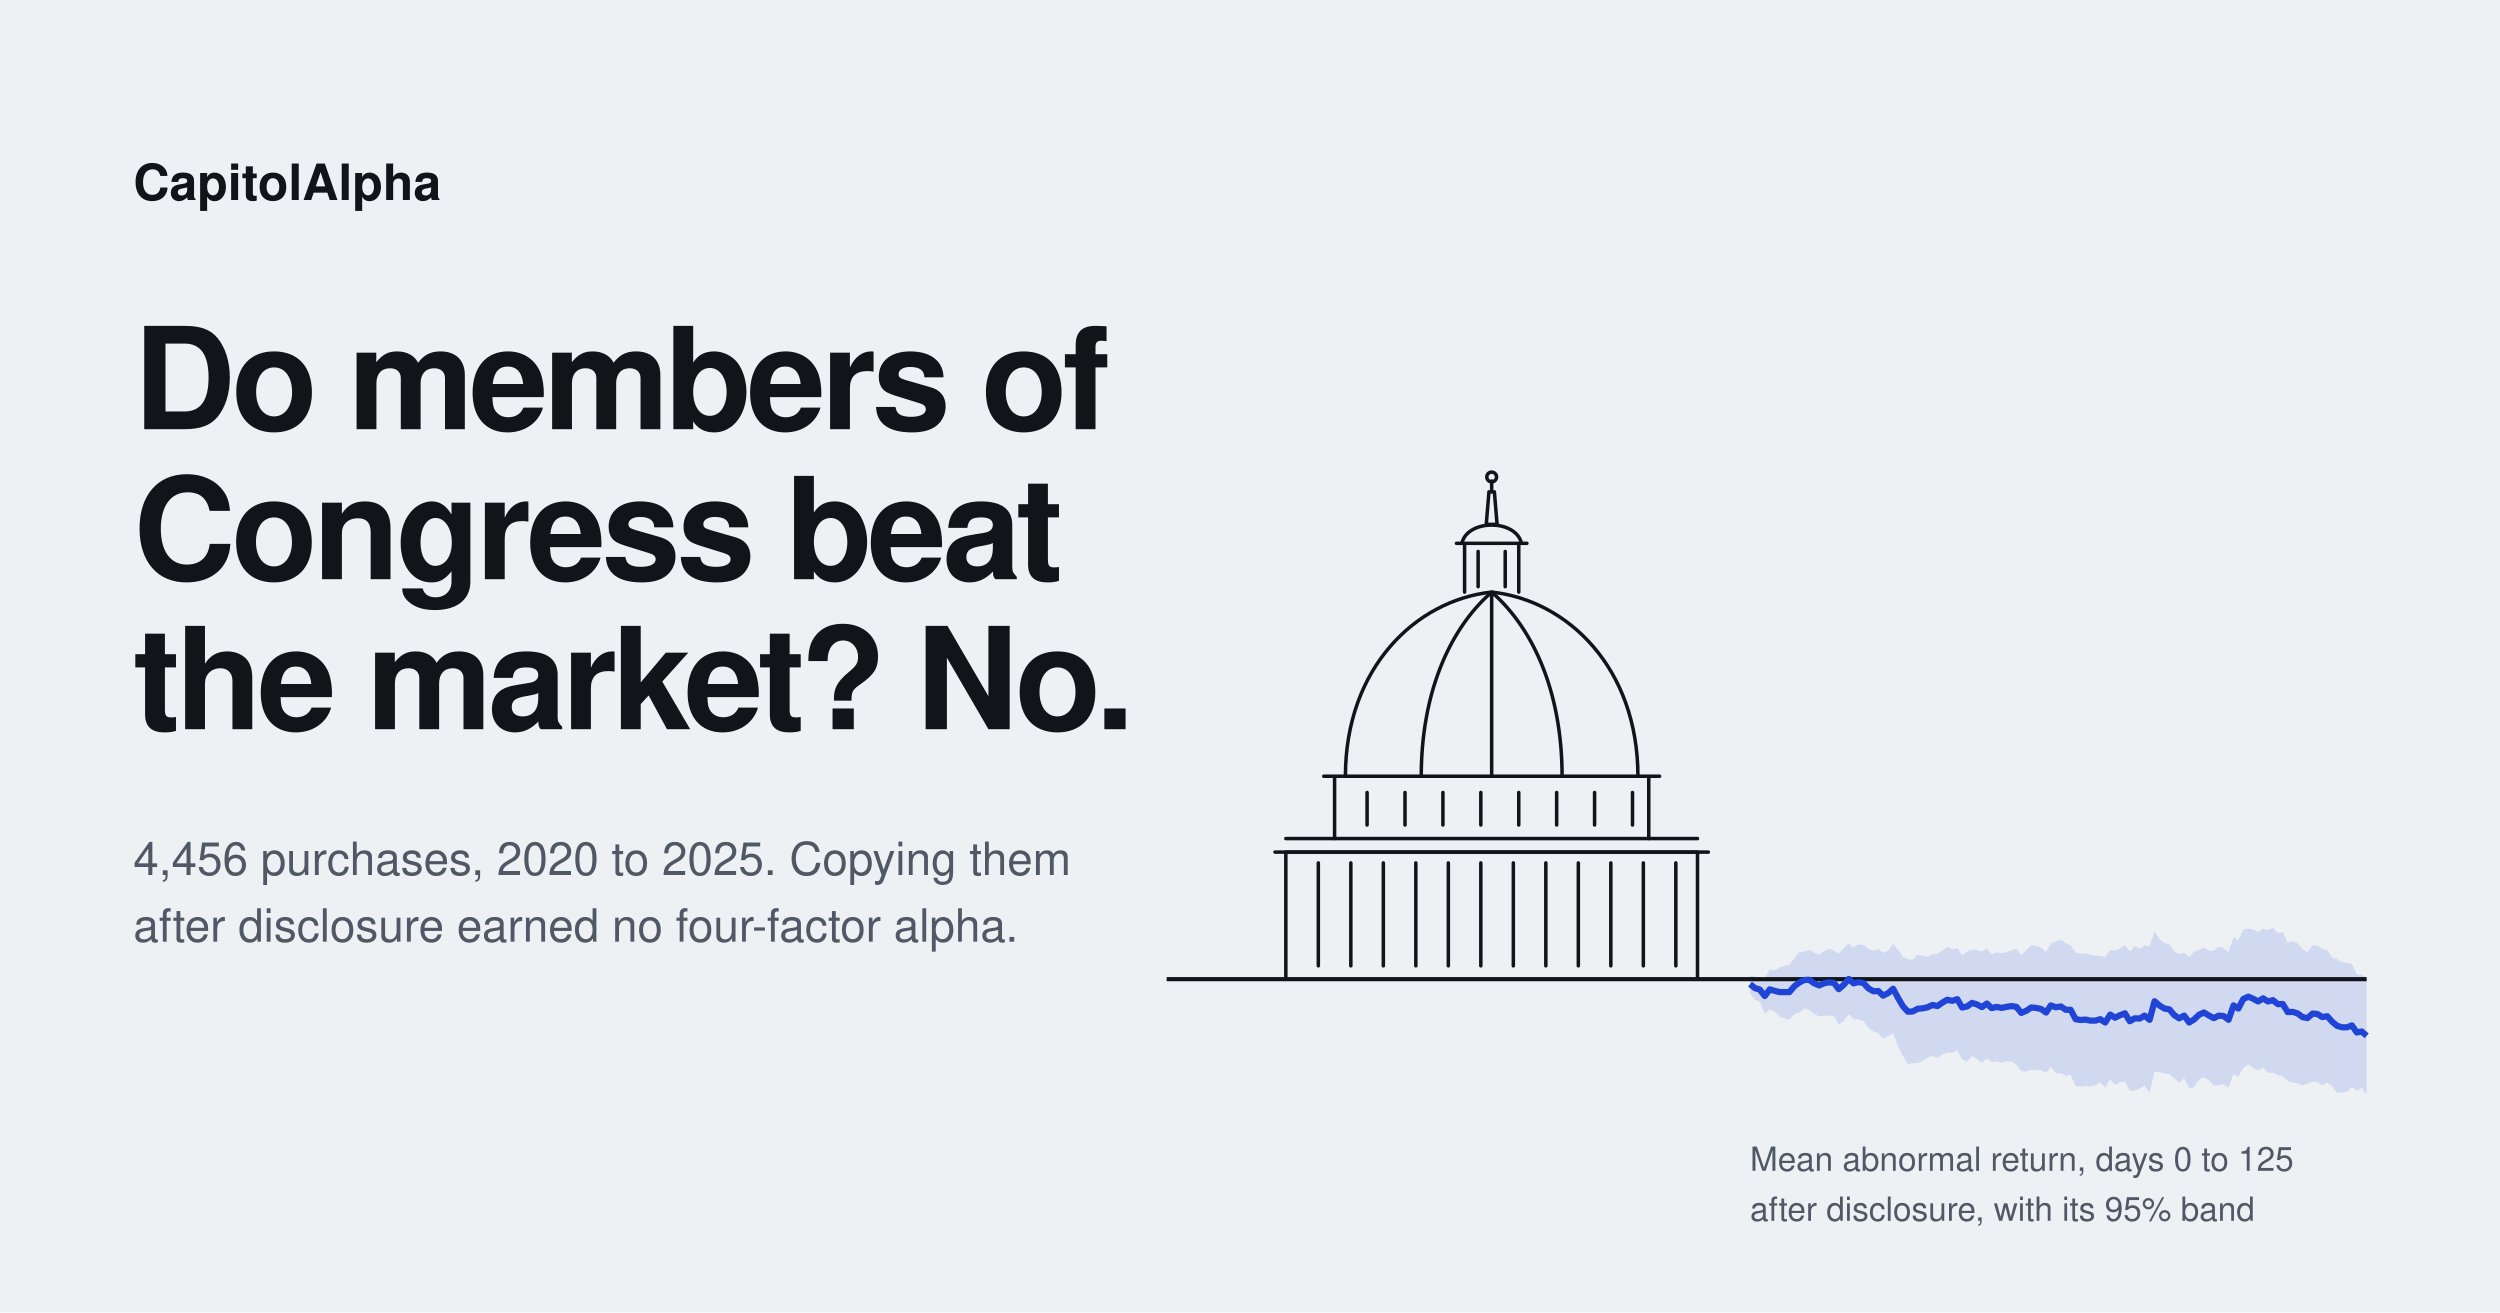
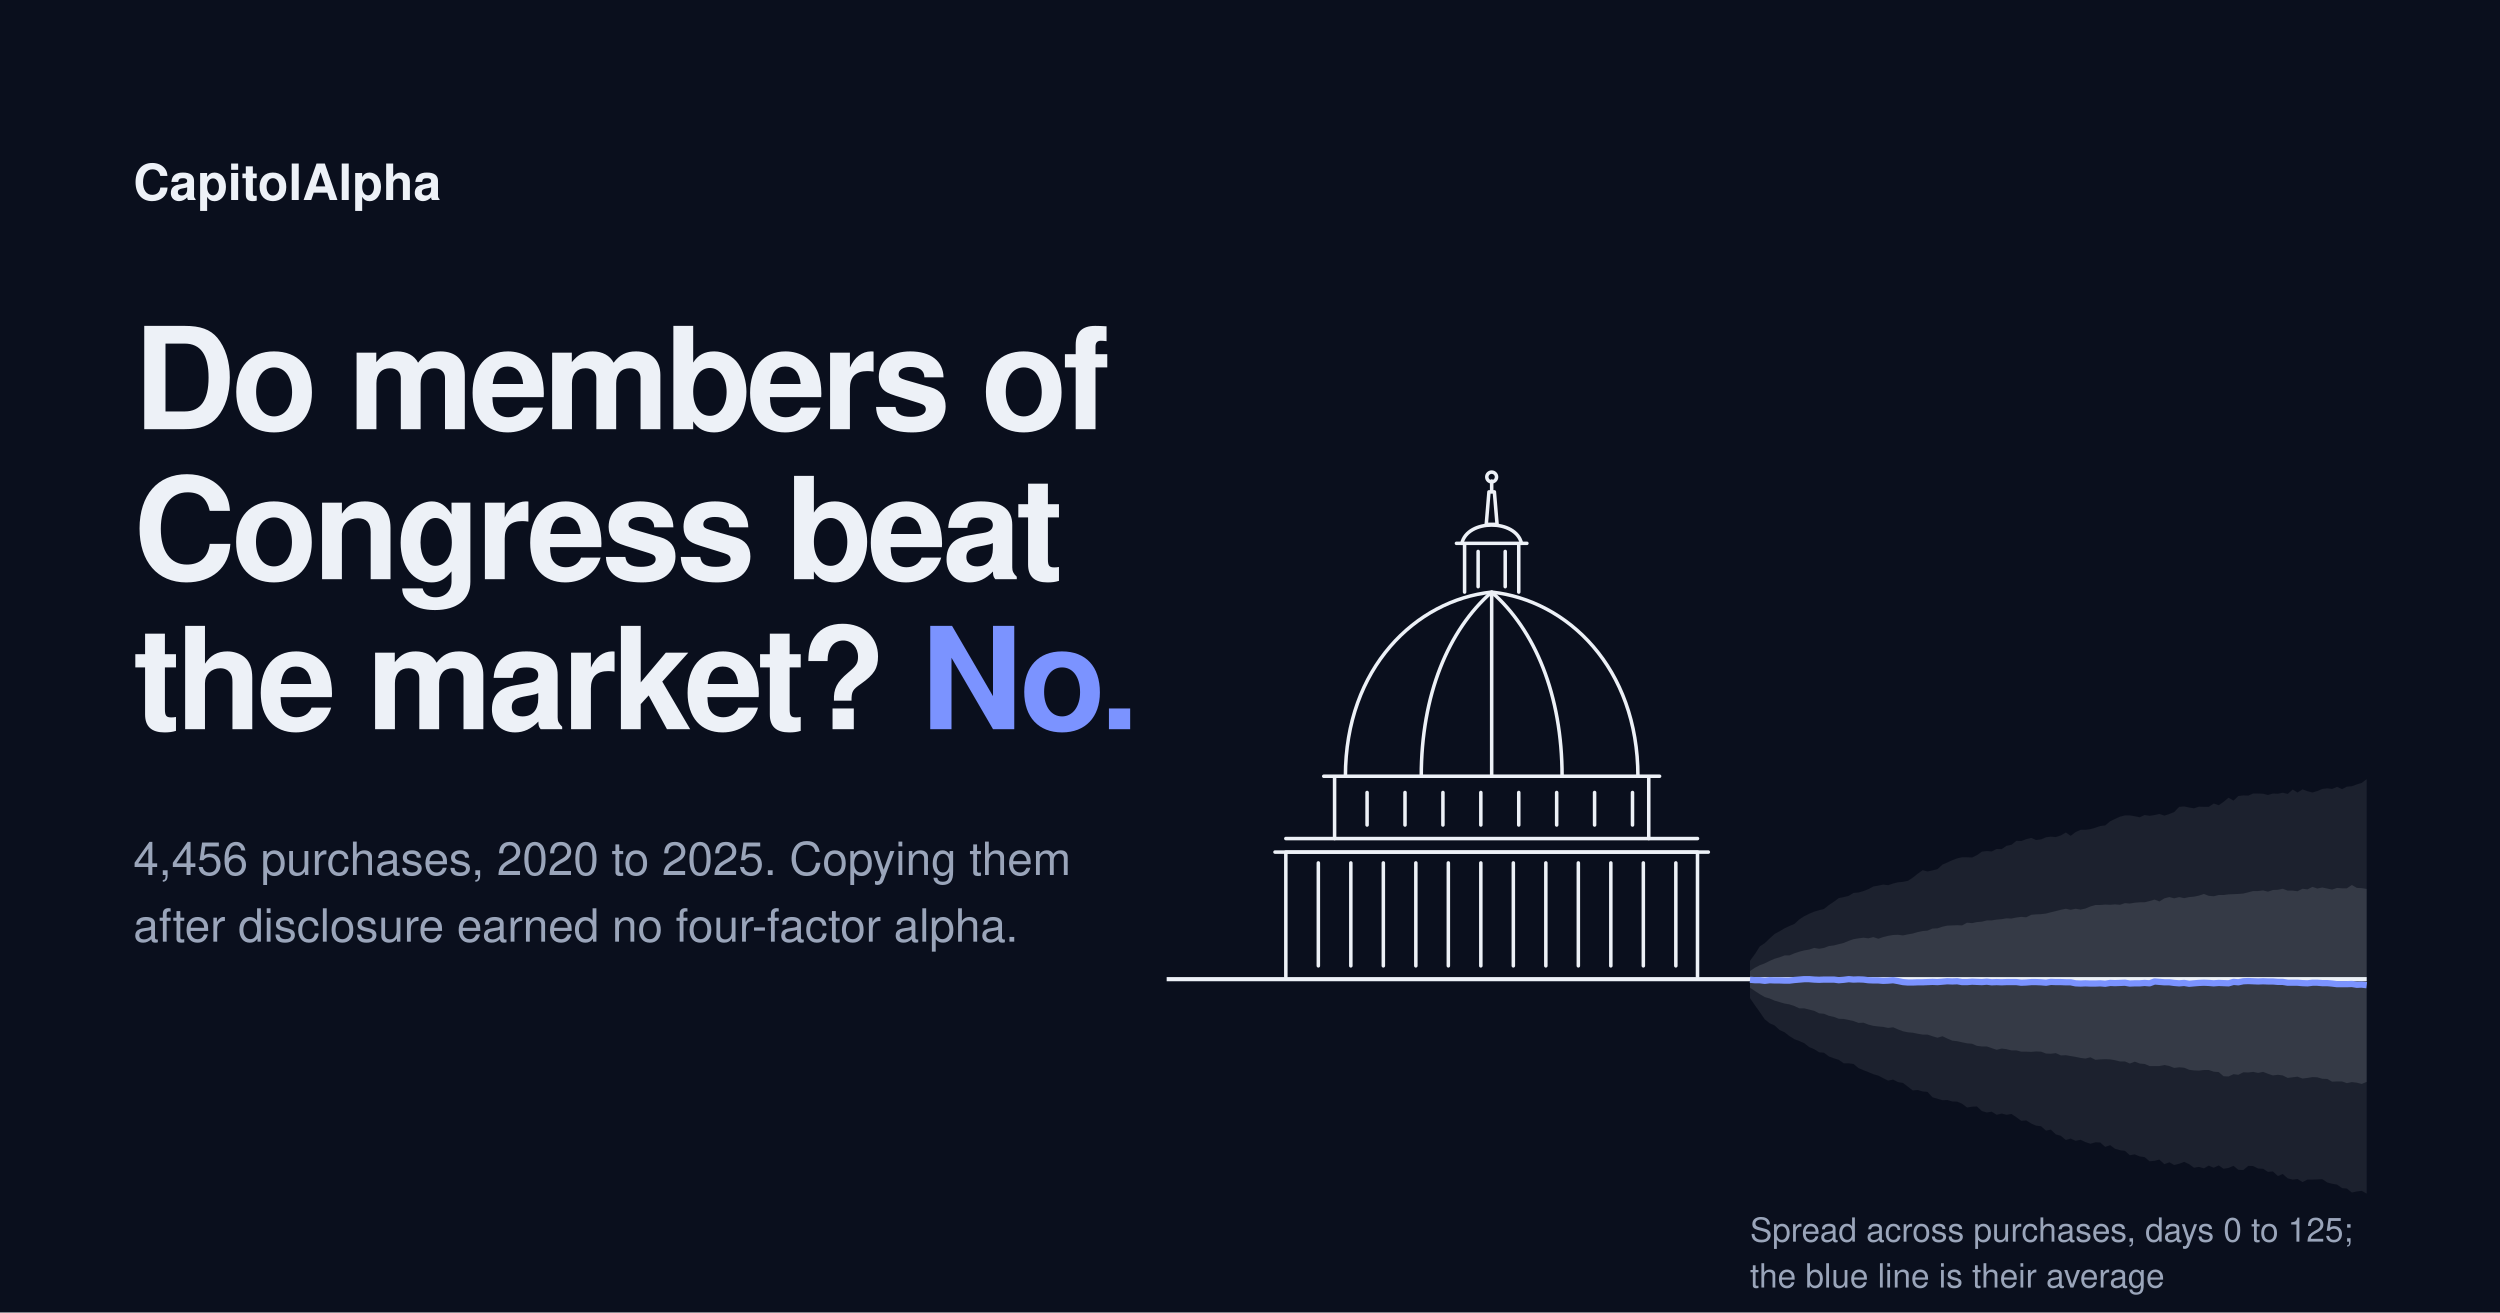
<svg xmlns="http://www.w3.org/2000/svg" width="1200" height="630" viewBox="0 0 1200 630">
-   <rect width="1200" height="630" fill="#eef1f4" />
+   <rect width="1200" height="630" fill="#0a0f1d" />
  <g font-family="'Public Sans', 'Helvetica Neue', Helvetica, Arial, sans-serif">
-     <text x="64" y="96" font-size="24" font-weight="700" fill="#111418">CapitolAlpha</text>
-     <text x="64" y="206" font-size="68" font-weight="700" letter-spacing="-2.2" fill="#111418">Do members of</text>
-     <text x="64" y="278" font-size="68" font-weight="700" letter-spacing="-2.2" fill="#111418">Congress beat</text>
-     <text x="64" y="350" font-size="68" font-weight="700" letter-spacing="-2.2" fill="#111418">the market? No.</text>
-     <text x="64" y="420" font-size="22" fill="#4f5864">4,456 purchases, 2020 to 2025. Copying them</text>
-     <text x="64" y="452" font-size="22" fill="#4f5864">after disclosure earned no four-factor alpha.</text>
-     <text x="840" y="562" font-size="16" fill="#4f5864">Mean abnormal return, days 0 to 125</text>
-     <text x="840" y="586" font-size="16" fill="#4f5864">after disclosure, with its 95% band</text>
+     <text x="64" y="96" font-size="24" font-weight="700" fill="#edf1f7">CapitolAlpha</text>
+     <text x="64" y="206" font-size="68" font-weight="700" letter-spacing="-2.2" fill="#edf1f7">Do members of</text>
+     <text x="64" y="278" font-size="68" font-weight="700" letter-spacing="-2.2" fill="#edf1f7">Congress beat</text>
+     <text x="64" y="350" font-size="68" font-weight="700" letter-spacing="-2.2" fill="#edf1f7">the market? <tspan fill="#7b93ff">No.</tspan>
+     </text>
+     <text x="64" y="420" font-size="22" fill="#9aa5ba">4,456 purchases, 2020 to 2025. Copying them</text>
+     <text x="64" y="452" font-size="22" fill="#9aa5ba">after disclosure earned no four-factor alpha.</text>
+     <text x="840" y="596" font-size="16" fill="#9aa5ba">Spread across purchases, days 0 to 125;</text>
+     <text x="840" y="618" font-size="16" fill="#9aa5ba">the blue line is their average</text>
  </g>
-   <g transform="translate(560 214) scale(1.3)" fill="none" stroke="#111418" stroke-width="1.3" stroke-linecap="round" stroke-linejoin="round">
+   <g transform="translate(560 214) scale(1.3)" fill="none" stroke="#edf1f7" stroke-width="1.3" stroke-linecap="round" stroke-linejoin="round">
    <path id="drum-base" d="M44 196 V150 H196 V196" />
    <path id="drum-cornice" d="M40 150 H200 M44 145 H196" />
    <path id="drum-columns" d="M56 192 V154 M68 192 V154 M80 192 V154 M92 192 V154 M104 192 V154 M116 192 V154 M128 192 V154 M140 192 V154 M152 192 V154 M164 192 V154 M176 192 V154 M188 192 V154" />
    <path id="attic" d="M62 145 V122 H178 V145 M58 122 H182" />
    <path id="attic-windows" d="M74 140 V128 M88 140 V128 M102 140 V128 M116 140 V128 M130 140 V128 M144 140 V128 M158 140 V128 M172 140 V128" />
    <path id="cupola" d="M66 122 C66 82 92 57 120 54 C148 57 174 82 174 122" />
    <path id="cupola-ribs" d="M94 122 C94 92 104 68 120 54 M146 122 C146 92 136 68 120 54 M120 122 V54" />
    <path id="lantern" d="M110 54 V36 H130 V54 M115 52 V39 M125 52 V39 M107 36 H133" />
    <path id="lantern-cap" d="M109 36 C111 27 129 27 131 36" />
    <path id="statue" d="M118 29 L119 17 H121 L122 29 Z M120 17 V13" />
    <circle id="statue-head" cx="120" cy="11.5" r="1.8" />
  </g>
-   <path d="M840.0,468.1L842.4,468.8L844.7,469.1L847.1,469.4L849.5,465.4L851.8,465.7L854.2,464.4L856.6,463.5L858.9,463.1L861.3,460.0L863.7,457.1L866.0,456.7L868.4,455.9L870.8,457.2L873.2,458.2L875.5,456.5L877.9,455.4L880.3,456.1L882.6,457.8L885.0,455.1L887.4,453.0L889.7,454.8L892.1,453.3L894.5,453.6L896.8,455.5L899.2,456.4L901.6,455.5L903.9,457.4L906.3,456.3L908.7,453.0L911.0,455.8L913.4,459.2L915.8,460.4L918.1,460.6L920.5,458.1L922.9,458.8L925.2,459.3L927.6,458.0L930.0,457.9L932.4,456.3L934.7,454.5L937.1,455.6L939.5,455.0L941.8,458.7L944.2,456.7L946.6,455.9L948.9,455.8L951.3,456.8L953.7,455.1L956.0,458.1L958.4,457.1L960.8,457.5L963.1,457.1L965.5,456.2L967.9,455.4L970.2,458.4L972.6,456.0L975.0,453.7L977.3,453.9L979.7,454.9L982.1,456.9L984.4,453.0L986.8,451.8L989.2,451.0L991.6,452.9L993.9,453.6L996.3,457.1L998.7,457.7L1001.0,457.7L1003.4,458.2L1005.8,458.8L1008.1,458.8L1010.5,459.4L1012.9,456.0L1015.2,456.3L1017.6,455.3L1020.0,453.5L1022.3,456.8L1024.7,454.1L1027.1,455.3L1029.4,453.8L1031.8,454.3L1034.2,447.0L1036.5,450.7L1038.9,452.7L1041.3,453.3L1043.6,456.8L1046.0,457.8L1048.4,457.4L1050.8,459.3L1053.1,456.9L1055.5,456.0L1057.9,454.8L1060.2,456.3L1062.6,456.3L1065.0,454.2L1067.3,455.1L1069.7,457.0L1072.1,449.7L1074.4,451.3L1076.8,446.3L1079.2,445.7L1081.5,446.2L1083.9,447.4L1086.3,445.8L1088.6,446.4L1091.0,445.3L1093.4,447.9L1095.7,447.4L1098.1,452.7L1100.5,451.8L1102.8,452.8L1105.2,455.4L1107.6,457.2L1110.0,453.7L1112.3,453.9L1114.7,455.3L1117.1,456.1L1119.4,459.6L1121.8,460.4L1124.2,461.8L1126.5,462.1L1128.9,462.7L1131.3,467.8L1133.6,467.9L1136.0,469.2L1136.0,525.3L1133.6,522.2L1131.3,523.5L1128.9,521.7L1126.5,524.1L1124.2,524.3L1121.8,524.5L1119.4,521.3L1117.1,519.6L1114.7,521.1L1112.3,519.4L1110.0,519.2L1107.6,520.2L1105.2,521.0L1102.8,520.0L1100.5,519.7L1098.1,519.0L1095.7,516.5L1093.4,516.1L1091.0,514.9L1088.6,514.9L1086.3,512.5L1083.9,513.9L1081.5,512.7L1079.2,511.0L1076.8,512.6L1074.4,516.9L1072.1,515.4L1069.7,522.1L1067.3,520.4L1065.0,520.9L1062.6,521.1L1060.2,518.5L1057.9,517.2L1055.5,518.1L1053.1,521.9L1050.8,522.3L1048.4,517.5L1046.0,519.7L1043.6,517.6L1041.3,515.7L1038.9,515.4L1036.5,514.6L1034.2,514.3L1031.8,524.6L1029.4,521.2L1027.1,522.5L1024.7,523.5L1022.3,523.6L1020.0,519.2L1017.6,519.4L1015.2,520.7L1012.9,518.0L1010.5,522.1L1008.1,519.5L1005.8,520.9L1003.4,521.6L1001.0,521.2L998.7,521.6L996.3,521.3L993.9,515.9L991.6,516.4L989.2,515.2L986.8,515.2L984.4,512.1L982.1,515.0L979.7,513.7L977.3,513.7L975.0,513.5L972.6,514.4L970.2,514.0L967.9,511.1L965.5,509.5L963.1,509.4L960.8,510.2L958.4,509.4L956.0,509.8L953.7,508.2L951.3,510.1L948.9,508.3L946.6,506.9L944.2,509.5L941.8,508.5L939.5,504.1L937.1,505.3L934.7,505.3L932.4,506.2L930.0,507.9L927.6,506.9L925.2,507.7L922.9,509.1L920.5,510.3L918.1,510.3L915.8,510.8L913.4,506.9L911.0,502.0L908.7,496.1L906.3,497.2L903.9,498.5L901.6,496.0L899.2,495.1L896.8,493.3L894.5,490.2L892.1,489.4L889.7,489.2L887.4,486.8L885.0,490.2L882.6,491.8L880.3,487.6L877.9,487.5L875.5,487.6L873.2,487.8L870.8,486.8L868.4,484.8L866.0,484.1L863.7,486.1L861.3,486.8L858.9,489.4L856.6,488.9L854.2,488.0L851.8,485.5L849.5,484.5L847.1,486.7L844.7,480.9L842.4,479.8L840.0,476.8Z" fill="rgba(31,68,214,0.14)" />
-   <line x1="560" y1="470" x2="1136" y2="470" stroke="#111418" stroke-width="2" />
-   <path d="M840.0,472.4L842.4,474.3L844.7,475.0L847.1,478.1L849.5,474.9L851.8,475.6L854.2,476.2L856.6,476.2L858.9,476.2L861.3,473.4L863.7,471.6L866.0,470.4L868.4,470.3L870.8,472.0L873.2,473.0L875.5,472.0L877.9,471.5L880.3,471.8L882.6,474.8L885.0,472.7L887.4,469.9L889.7,472.0L892.1,471.4L894.5,471.9L896.8,474.4L899.2,475.8L901.6,475.7L903.9,477.9L906.3,476.7L908.7,474.6L911.0,478.9L913.4,483.0L915.8,485.6L918.1,485.5L920.5,484.2L922.9,484.0L925.2,483.5L927.6,482.4L930.0,482.9L932.4,481.2L934.7,479.9L937.1,480.4L939.5,479.6L941.8,483.6L944.2,483.1L946.6,481.4L948.9,482.1L951.3,483.4L953.7,481.7L956.0,483.9L958.4,483.3L960.8,483.8L963.1,483.3L965.5,482.9L967.9,483.3L970.2,486.2L972.6,485.2L975.0,483.6L977.3,483.8L979.7,484.3L982.1,486.0L984.4,482.6L986.8,483.5L989.2,483.1L991.6,484.7L993.9,484.7L996.3,489.2L998.7,489.6L1001.0,489.4L1003.4,489.9L1005.8,489.9L1008.1,489.2L1010.5,490.8L1012.9,487.0L1015.2,488.5L1017.6,487.3L1020.0,486.4L1022.3,490.2L1024.7,488.8L1027.1,488.9L1029.4,487.5L1031.8,489.5L1034.2,480.6L1036.5,482.6L1038.9,484.1L1041.3,484.5L1043.6,487.2L1046.0,488.8L1048.4,487.5L1050.8,490.8L1053.1,489.4L1055.5,487.1L1057.9,486.0L1060.2,487.4L1062.6,488.7L1065.0,487.5L1067.3,487.7L1069.7,489.5L1072.1,482.6L1074.4,484.1L1076.8,479.5L1079.2,478.4L1081.5,479.4L1083.9,480.7L1086.3,479.2L1088.6,480.7L1091.0,480.1L1093.4,482.0L1095.7,481.9L1098.1,485.8L1100.5,485.7L1102.8,486.4L1105.2,488.2L1107.6,488.7L1110.0,486.5L1112.3,486.7L1114.7,488.2L1117.1,487.8L1119.4,490.4L1121.8,492.4L1124.2,493.1L1126.5,493.1L1128.9,492.2L1131.3,495.6L1133.6,495.1L1136.0,497.2" fill="none" stroke="#1f44d6" stroke-width="3" stroke-linejoin="round" />
+   <path d="M840.0,461.2L842.4,457.9L844.7,454.3L847.1,452.7L849.5,450.4L851.8,448.3L854.2,447.0L856.6,445.6L858.9,444.5L861.3,443.5L863.7,441.3L866.0,439.8L868.4,438.6L870.8,437.6L873.2,436.9L875.5,436.3L877.9,434.4L880.3,432.8L882.6,431.1L885.0,430.6L887.4,430.0L889.7,428.6L892.1,428.4L894.5,427.7L896.8,426.8L899.2,425.5L901.6,425.1L903.9,424.6L906.3,424.9L908.7,424.1L911.0,423.5L913.4,423.3L915.8,422.8L918.1,421.3L920.5,419.4L922.9,417.7L925.2,418.3L927.6,417.8L930.0,417.2L932.4,415.0L934.7,414.0L937.1,412.9L939.5,412.0L941.8,411.5L944.2,411.5L946.6,411.6L948.9,410.5L951.3,408.8L953.7,408.5L956.0,408.7L958.4,407.5L960.8,407.6L963.1,406.0L965.5,405.5L967.9,403.6L970.2,403.7L972.6,402.8L975.0,402.2L977.3,403.2L979.7,402.9L982.1,401.9L984.4,401.6L986.8,401.8L989.2,401.0L991.6,399.6L993.9,401.2L996.3,399.4L998.7,398.3L1001.0,398.3L1003.4,398.0L1005.8,397.3L1008.1,396.5L1010.5,396.2L1012.9,394.2L1015.2,393.1L1017.6,392.0L1020.0,391.4L1022.3,391.4L1024.7,391.8L1027.1,392.3L1029.4,391.2L1031.8,391.6L1034.2,391.2L1036.5,390.7L1038.9,391.5L1041.3,390.7L1043.6,389.8L1046.0,387.3L1048.4,387.1L1050.8,387.6L1053.1,388.0L1055.5,387.2L1057.9,387.3L1060.2,387.3L1062.6,385.7L1065.0,386.5L1067.3,384.9L1069.7,382.9L1072.1,384.3L1074.4,382.1L1076.8,381.8L1079.2,381.9L1081.5,380.9L1083.9,380.9L1086.3,381.0L1088.6,381.6L1091.0,380.9L1093.4,381.0L1095.7,380.5L1098.1,381.1L1100.5,379.0L1102.8,380.4L1105.2,378.9L1107.6,379.8L1110.0,380.4L1112.3,379.7L1114.7,378.7L1117.1,378.4L1119.4,378.7L1121.8,377.7L1124.2,378.8L1126.5,377.6L1128.9,377.4L1131.3,376.5L1133.6,375.8L1136.0,374.0L1136.0,572.9L1133.6,571.6L1131.3,571.9L1128.9,572.4L1126.5,570.5L1124.2,570.3L1121.8,568.6L1119.4,568.2L1117.1,567.6L1114.7,566.0L1112.3,566.1L1110.0,566.2L1107.6,566.2L1105.2,567.4L1102.8,565.9L1100.5,566.2L1098.1,565.6L1095.7,563.5L1093.4,564.5L1091.0,562.3L1088.6,562.5L1086.3,561.0L1083.9,560.9L1081.5,559.7L1079.2,559.6L1076.8,561.6L1074.4,561.5L1072.1,559.6L1069.7,560.6L1067.3,561.0L1065.0,559.4L1062.6,560.5L1060.2,559.5L1057.9,560.8L1055.5,560.1L1053.1,560.5L1050.8,558.8L1048.4,557.7L1046.0,558.6L1043.6,559.2L1041.3,557.9L1038.9,558.8L1036.5,556.6L1034.2,557.2L1031.8,557.4L1029.4,555.4L1027.1,555.1L1024.7,554.1L1022.3,554.5L1020.0,552.4L1017.6,552.1L1015.2,551.4L1012.9,549.7L1010.5,550.5L1008.1,548.4L1005.8,548.3L1003.4,549.0L1001.0,548.2L998.7,547.1L996.3,547.6L993.9,546.5L991.6,547.2L989.2,545.2L986.8,544.5L984.4,542.2L982.1,542.7L979.7,540.6L977.3,540.3L975.0,539.3L972.6,537.8L970.2,538.0L967.9,536.3L965.5,534.7L963.1,535.1L960.8,534.5L958.4,535.1L956.0,533.6L953.7,534.0L951.3,533.3L948.9,531.1L946.6,531.2L944.2,531.6L941.8,529.8L939.5,528.8L937.1,528.7L934.7,528.0L932.4,528.1L930.0,527.4L927.6,526.7L925.2,524.1L922.9,523.9L920.5,523.2L918.1,523.4L915.8,521.6L913.4,519.8L911.0,519.4L908.7,518.2L906.3,518.7L903.9,517.5L901.6,516.3L899.2,515.6L896.8,514.6L894.5,513.7L892.1,512.7L889.7,510.7L887.4,510.4L885.0,510.4L882.6,508.7L880.3,508.0L877.9,507.1L875.5,505.3L873.2,505.1L870.8,503.6L868.4,502.6L866.0,500.7L863.7,499.7L861.3,498.8L858.9,497.3L856.6,495.5L854.2,494.4L851.8,492.2L849.5,491.2L847.1,489.3L844.7,485.8L842.4,482.6L840.0,479.1Z" fill="#edf1f7" fill-opacity="0.08" />
+   <path d="M840.0,466.1L842.4,464.5L844.7,463.3L847.1,462.4L849.5,461.2L851.8,460.2L854.2,459.5L856.6,458.6L858.9,458.6L861.3,457.6L863.7,456.8L866.0,456.2L868.4,455.8L870.8,455.0L873.2,455.4L875.5,455.0L877.9,454.1L880.3,453.8L882.6,453.2L885.0,452.6L887.4,451.6L889.7,450.8L892.1,450.4L894.5,450.1L896.8,450.4L899.2,449.8L901.6,450.6L903.9,449.8L906.3,449.2L908.7,448.8L911.0,448.7L913.4,449.0L915.8,448.5L918.1,448.1L920.5,447.4L922.9,446.9L925.2,446.7L927.6,445.7L930.0,445.6L932.4,444.8L934.7,444.3L937.1,444.2L939.5,444.1L941.8,444.2L944.2,442.9L946.6,443.1L948.9,442.6L951.3,442.4L953.7,441.8L956.0,441.8L958.4,441.4L960.8,441.2L963.1,440.8L965.5,440.9L967.9,440.4L970.2,440.1L972.6,440.3L975.0,439.1L977.3,438.9L979.7,438.8L982.1,438.5L984.4,437.9L986.8,437.3L989.2,436.7L991.6,436.2L993.9,436.7L996.3,436.2L998.7,436.6L1001.0,436.1L1003.4,435.1L1005.8,434.4L1008.1,434.4L1010.5,434.2L1012.9,434.3L1015.2,434.1L1017.6,434.3L1020.0,433.5L1022.3,433.7L1024.7,433.3L1027.1,433.1L1029.4,433.1L1031.8,432.5L1034.2,431.8L1036.5,432.7L1038.9,431.2L1041.3,430.6L1043.6,431.2L1046.0,430.6L1048.4,431.1L1050.8,430.6L1053.1,430.4L1055.5,429.9L1057.9,429.1L1060.2,430.0L1062.6,430.2L1065.0,429.6L1067.3,429.6L1069.7,429.3L1072.1,429.2L1074.4,429.1L1076.8,428.9L1079.2,428.3L1081.5,427.7L1083.9,427.7L1086.3,427.4L1088.6,428.0L1091.0,427.2L1093.4,427.1L1095.7,426.6L1098.1,427.5L1100.5,427.5L1102.8,427.8L1105.2,426.6L1107.6,426.9L1110.0,425.7L1112.3,426.5L1114.7,426.0L1117.1,426.5L1119.4,427.0L1121.8,426.2L1124.2,426.4L1126.5,426.4L1128.9,424.8L1131.3,426.2L1133.6,426.3L1136.0,426.7L1136.0,519.3L1133.6,520.3L1131.3,519.7L1128.9,519.4L1126.5,519.9L1124.2,519.1L1121.8,519.1L1119.4,519.2L1117.1,517.9L1114.7,517.8L1112.3,517.1L1110.0,517.0L1107.6,517.4L1105.2,517.7L1102.8,516.8L1100.5,517.1L1098.1,517.4L1095.7,516.2L1093.4,515.9L1091.0,516.2L1088.6,515.4L1086.3,514.5L1083.9,515.0L1081.5,514.5L1079.2,514.8L1076.8,514.7L1074.4,515.9L1072.1,515.6L1069.7,516.7L1067.3,516.6L1065.0,514.6L1062.6,514.4L1060.2,513.6L1057.9,513.6L1055.5,513.9L1053.1,513.8L1050.8,513.5L1048.4,512.5L1046.0,512.3L1043.6,512.6L1041.3,511.7L1038.9,511.2L1036.5,511.7L1034.2,511.7L1031.8,511.7L1029.4,510.7L1027.1,510.5L1024.7,509.6L1022.3,510.5L1020.0,509.5L1017.6,509.5L1015.2,508.9L1012.9,508.5L1010.5,508.4L1008.1,508.5L1005.8,508.7L1003.4,507.5L1001.0,508.1L998.7,507.8L996.3,507.3L993.9,506.9L991.6,506.5L989.2,506.6L986.8,505.5L984.4,505.8L982.1,505.7L979.7,504.8L977.3,504.7L975.0,504.9L972.6,504.8L970.2,504.8L967.9,504.2L965.5,504.2L963.1,503.6L960.8,503.3L958.4,503.9L956.0,503.1L953.7,502.3L951.3,502.3L948.9,502.0L946.6,501.0L944.2,500.8L941.8,500.3L939.5,499.8L937.1,499.5L934.7,498.5L932.4,497.4L930.0,498.1L927.6,497.4L925.2,496.6L922.9,496.6L920.5,496.2L918.1,495.7L915.8,495.5L913.4,495.0L911.0,494.1L908.7,493.1L906.3,493.4L903.9,492.9L901.6,492.7L899.2,492.4L896.8,491.8L894.5,490.9L892.1,491.0L889.7,490.1L887.4,489.6L885.0,489.1L882.6,489.0L880.3,488.1L877.9,487.6L875.5,486.6L873.2,486.4L870.8,485.2L868.4,484.6L866.0,484.0L863.7,484.0L861.3,482.9L858.9,482.1L856.6,481.7L854.2,481.0L851.8,480.3L849.5,479.3L847.1,478.6L844.7,477.2L842.4,475.7L840.0,474.1Z" fill="#edf1f7" fill-opacity="0.12" />
+   <line x1="560" y1="470" x2="1136" y2="470" stroke="#edf1f7" stroke-width="2" />
+   <path d="M840.0,470.3L842.4,470.5L844.7,470.5L847.1,470.8L849.5,470.5L851.8,470.6L854.2,470.6L856.6,470.7L858.9,470.7L861.3,470.4L863.7,470.2L866.0,470.0L868.4,470.0L870.8,470.2L873.2,470.3L875.5,470.2L877.9,470.2L880.3,470.2L882.6,470.5L885.0,470.3L887.4,470.0L889.7,470.2L892.1,470.1L894.5,470.2L896.8,470.5L899.2,470.6L901.6,470.6L903.9,470.8L906.3,470.7L908.7,470.5L911.0,470.9L913.4,471.4L915.8,471.6L918.1,471.6L920.5,471.5L922.9,471.5L925.2,471.4L927.6,471.3L930.0,471.4L932.4,471.2L934.7,471.0L937.1,471.1L939.5,471.0L941.8,471.4L944.2,471.4L946.6,471.2L948.9,471.3L951.3,471.4L953.7,471.2L956.0,471.5L958.4,471.4L960.8,471.5L963.1,471.4L965.5,471.4L967.9,471.4L970.2,471.7L972.6,471.6L975.0,471.4L977.3,471.4L979.7,471.5L982.1,471.7L984.4,471.3L986.8,471.4L989.2,471.4L991.6,471.5L993.9,471.5L996.3,472.0L998.7,472.1L1001.0,472.0L1003.4,472.1L1005.8,472.1L1008.1,472.0L1010.5,472.2L1012.9,471.8L1015.2,471.9L1017.6,471.8L1020.0,471.7L1022.3,472.1L1024.7,472.0L1027.1,472.0L1029.4,471.8L1031.8,472.0L1034.2,471.1L1036.5,471.3L1038.9,471.5L1041.3,471.5L1043.6,471.8L1046.0,472.0L1048.4,471.8L1050.8,472.2L1053.1,472.0L1055.5,471.8L1057.9,471.7L1060.2,471.8L1062.6,472.0L1065.0,471.8L1067.3,471.9L1069.7,472.0L1072.1,471.3L1074.4,471.5L1076.8,471.0L1079.2,470.9L1081.5,471.0L1083.9,471.1L1086.3,471.0L1088.6,471.1L1091.0,471.1L1093.4,471.3L1095.7,471.3L1098.1,471.7L1100.5,471.7L1102.8,471.7L1105.2,471.9L1107.6,472.0L1110.0,471.7L1112.3,471.7L1114.7,471.9L1117.1,471.9L1119.4,472.1L1121.8,472.4L1124.2,472.4L1126.5,472.4L1128.9,472.3L1131.3,472.7L1133.6,472.6L1136.0,472.9" fill="none" stroke="#7b93ff" stroke-width="3" stroke-linejoin="round" />
</svg>
